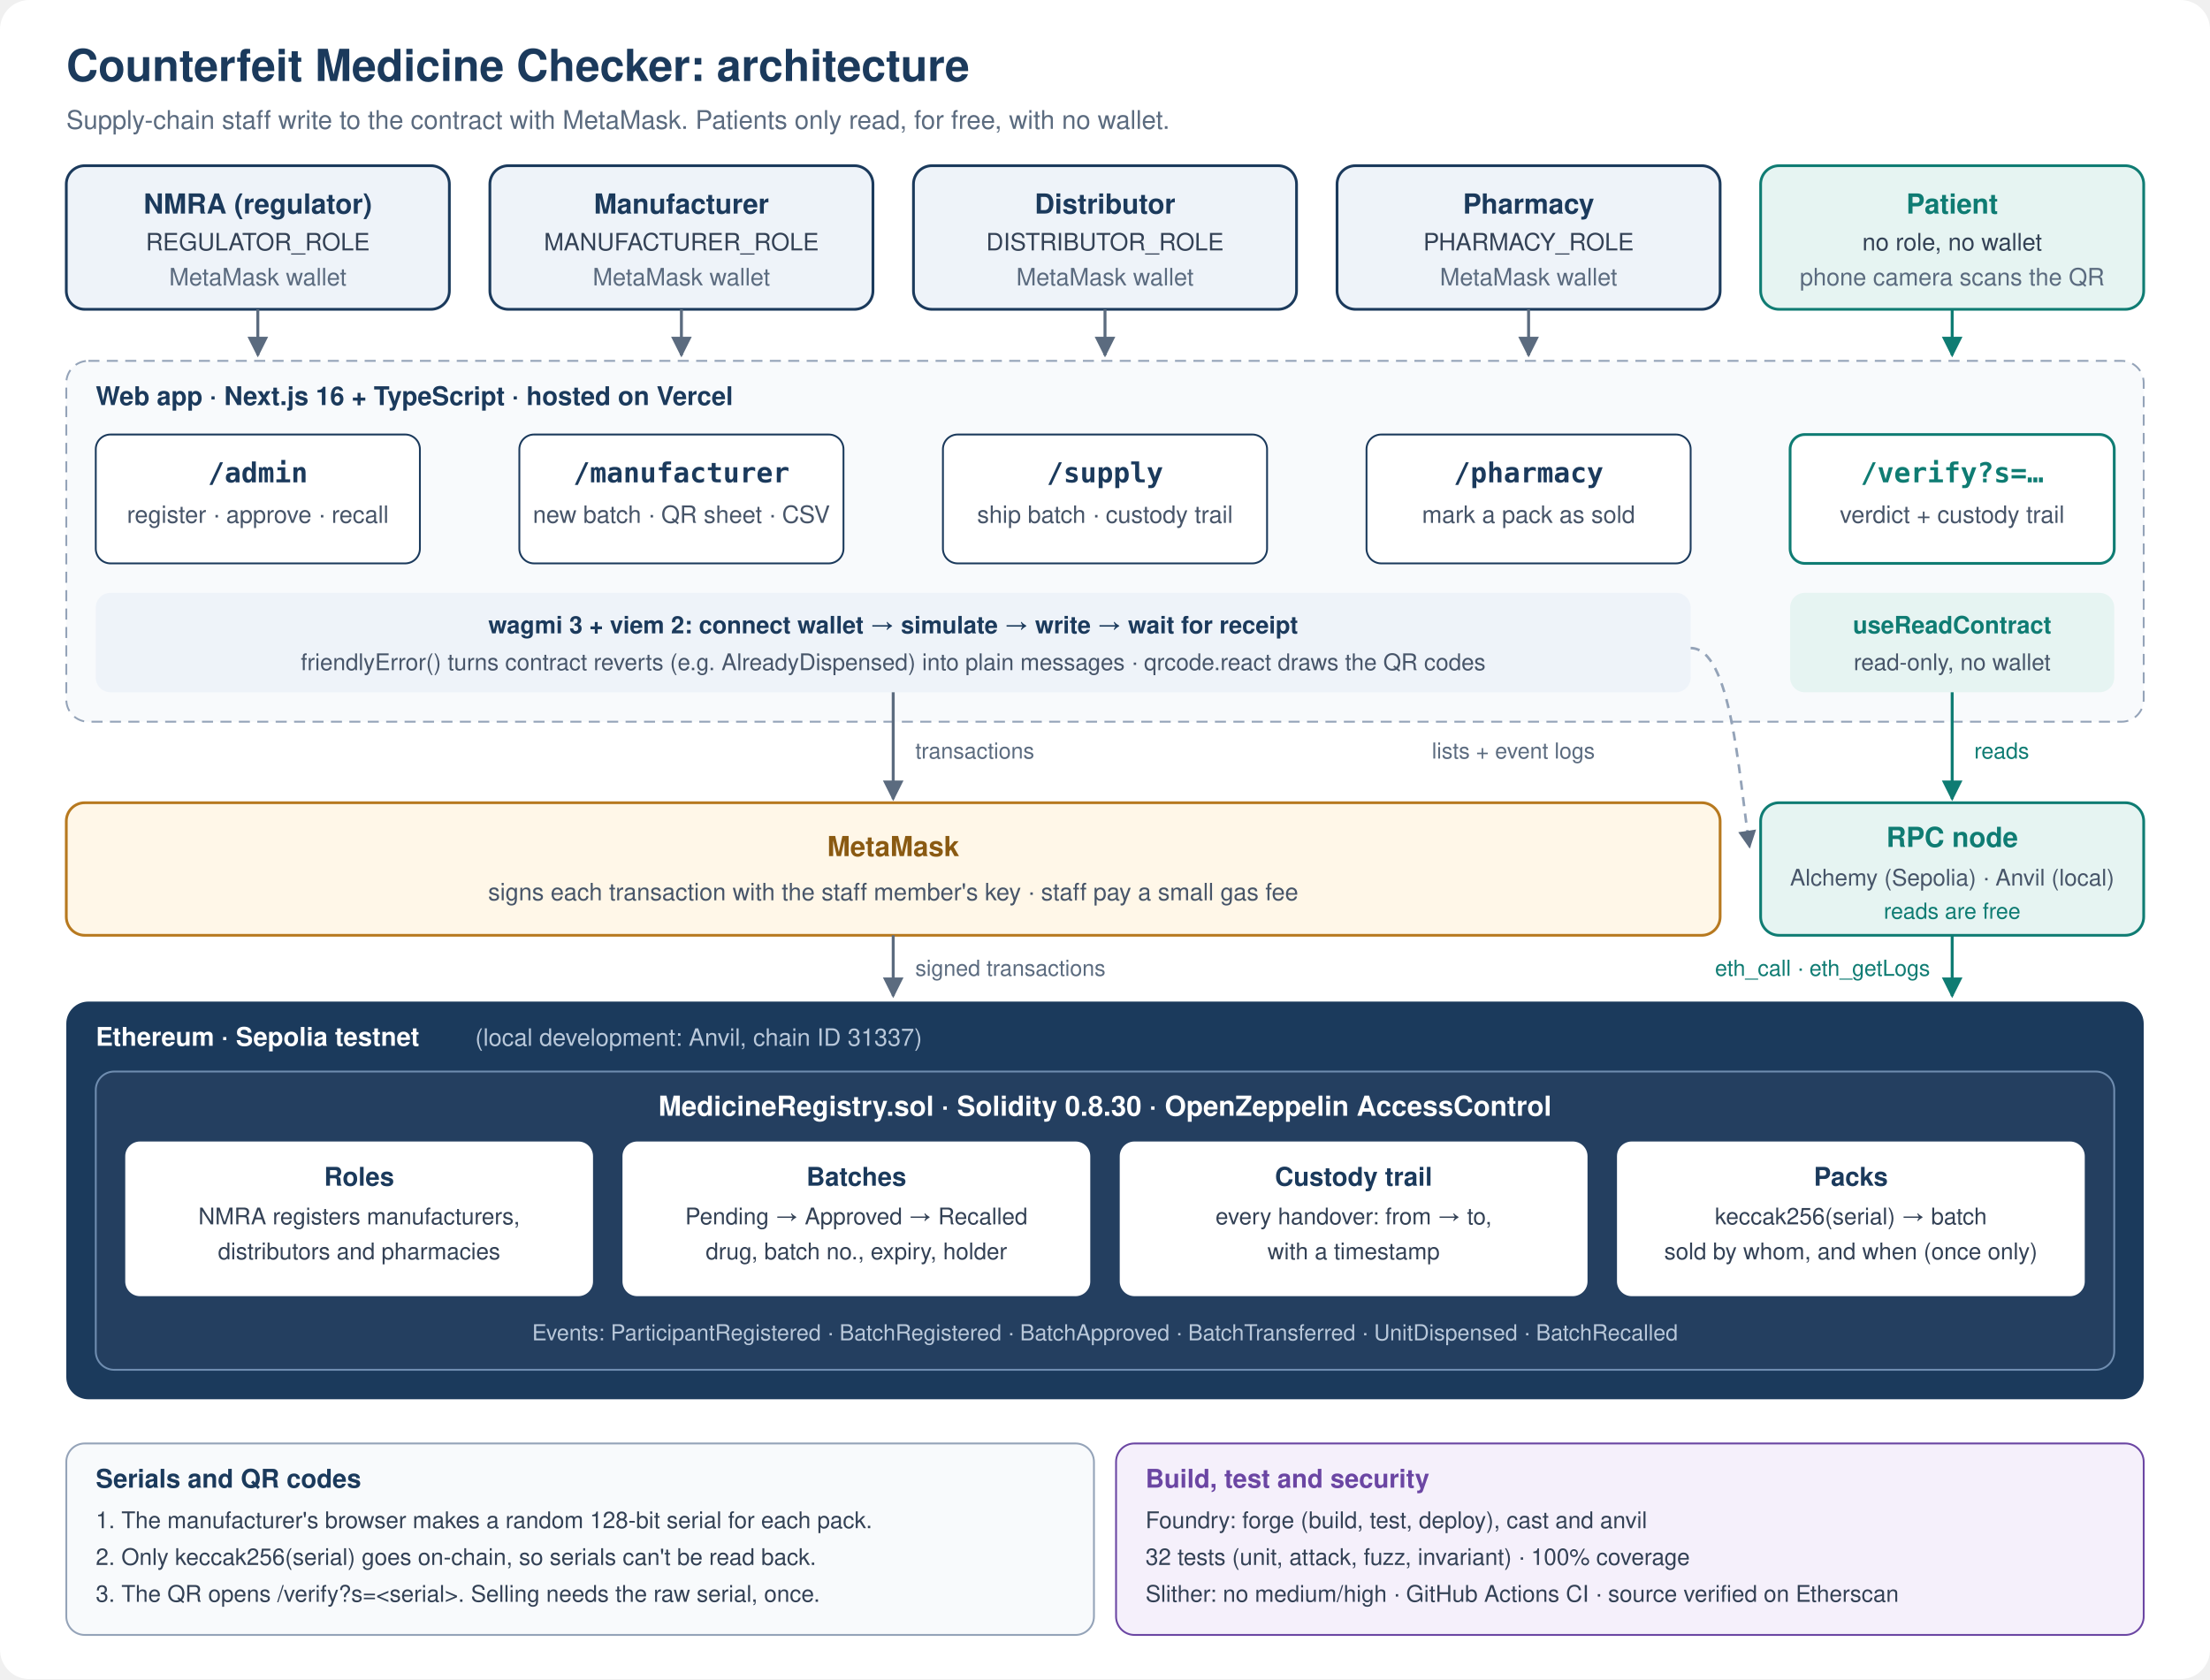
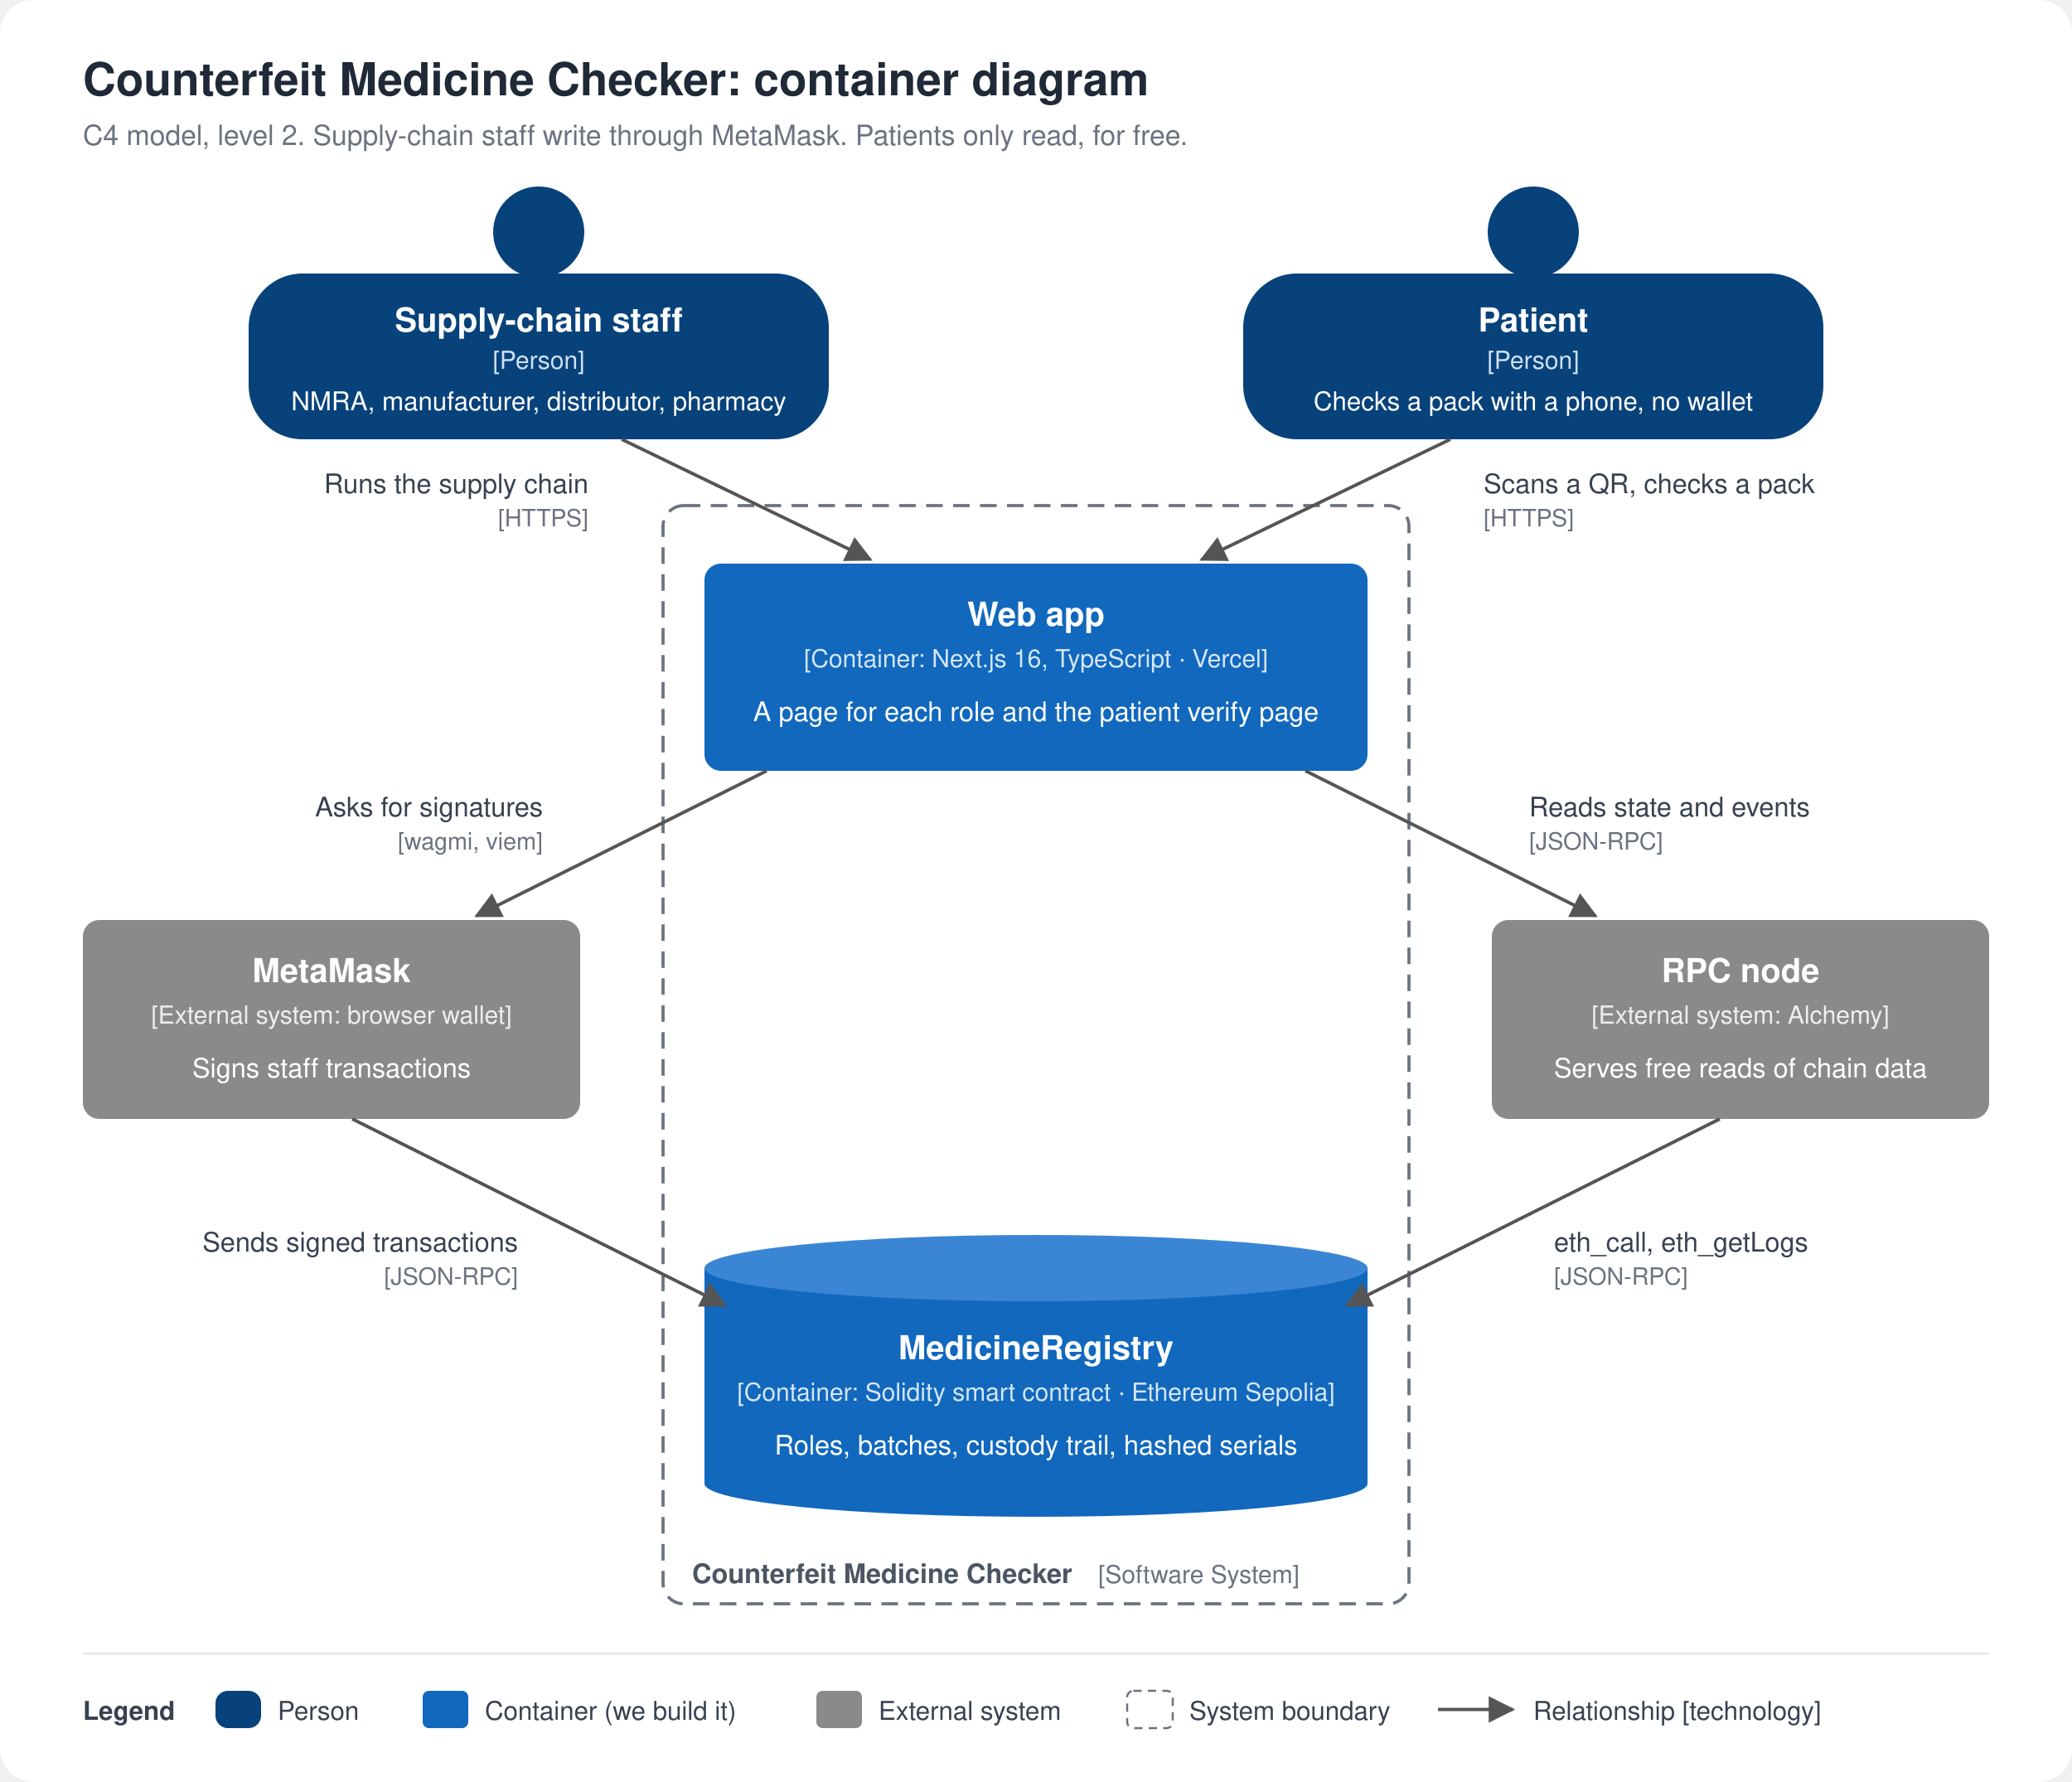
- <svg xmlns="http://www.w3.org/2000/svg" width="1200" height="912" viewBox="0 0 1200 912" font-family="Segoe UI, Helvetica, Arial, sans-serif">
+ <svg xmlns="http://www.w3.org/2000/svg" width="1000" height="860" viewBox="0 0 1000 860" font-family="Segoe UI, Helvetica, Arial, sans-serif">
  <defs>
-     <marker id="arrow" viewBox="0 0 10 10" refX="9" refY="5" markerWidth="7" markerHeight="7" orient="auto-start-reverse">
-       <path d="M0,0 L10,5 L0,10 z" fill="#5b6b7f" />
-     </marker>
-     <marker id="arrow-teal" viewBox="0 0 10 10" refX="9" refY="5" markerWidth="7" markerHeight="7" orient="auto-start-reverse">
-       <path d="M0,0 L10,5 L0,10 z" fill="#0f7c73" />
+     <marker id="arrow" viewBox="0 0 10 10" refX="9" refY="5" markerWidth="8" markerHeight="8" orient="auto-start-reverse">
+       <path d="M0,0 L10,5 L0,10 z" fill="#555" />
    </marker>
  </defs>
-   <rect x="0" y="0" width="1200" height="912" rx="16" fill="#ffffff" />
-   <text x="36" y="44" font-size="24" font-weight="700" fill="#1b3a5c">Counterfeit Medicine Checker: architecture</text>
-   <text x="36" y="70" font-size="14" fill="#5b6b7f">Supply-chain staff write to the contract with MetaMask. Patients only read, for free, with no wallet.</text>
-   <g font-size="13" text-anchor="middle">
-     <rect x="36" y="90" width="208" height="78" rx="10" fill="#eef3f9" stroke="#1b3a5c" stroke-width="1.5" />
-     <text x="140" y="116" font-size="15" font-weight="700" fill="#1b3a5c">NMRA (regulator)</text>
-     <text x="140" y="136" fill="#334155">REGULATOR_ROLE</text>
-     <text x="140" y="155" fill="#5b6b7f">MetaMask wallet</text>
-     <rect x="266" y="90" width="208" height="78" rx="10" fill="#eef3f9" stroke="#1b3a5c" stroke-width="1.5" />
-     <text x="370" y="116" font-size="15" font-weight="700" fill="#1b3a5c">Manufacturer</text>
-     <text x="370" y="136" fill="#334155">MANUFACTURER_ROLE</text>
-     <text x="370" y="155" fill="#5b6b7f">MetaMask wallet</text>
-     <rect x="496" y="90" width="208" height="78" rx="10" fill="#eef3f9" stroke="#1b3a5c" stroke-width="1.5" />
-     <text x="600" y="116" font-size="15" font-weight="700" fill="#1b3a5c">Distributor</text>
-     <text x="600" y="136" fill="#334155">DISTRIBUTOR_ROLE</text>
-     <text x="600" y="155" fill="#5b6b7f">MetaMask wallet</text>
-     <rect x="726" y="90" width="208" height="78" rx="10" fill="#eef3f9" stroke="#1b3a5c" stroke-width="1.5" />
-     <text x="830" y="116" font-size="15" font-weight="700" fill="#1b3a5c">Pharmacy</text>
-     <text x="830" y="136" fill="#334155">PHARMACY_ROLE</text>
-     <text x="830" y="155" fill="#5b6b7f">MetaMask wallet</text>
-     <rect x="956" y="90" width="208" height="78" rx="10" fill="#e6f4f2" stroke="#0f7c73" stroke-width="1.5" />
-     <text x="1060" y="116" font-size="15" font-weight="700" fill="#0f7c73">Patient</text>
-     <text x="1060" y="136" fill="#334155">no role, no wallet</text>
-     <text x="1060" y="155" fill="#5b6b7f">phone camera scans the QR</text>
+   <rect width="1000" height="860" rx="16" fill="#ffffff" />
+   <text x="40" y="46" font-size="22" font-weight="700" fill="#1f2937">Counterfeit Medicine Checker: container diagram</text>
+   <text x="40" y="70" font-size="13.5" fill="#6b7280">C4 model, level 2. Supply-chain staff write through MetaMask. Patients only read, for free.</text>
+   <g text-anchor="middle" fill="#ffffff">
+     <circle cx="260" cy="112" r="22" fill="#08427b" />
+     <rect x="120" y="132" width="280" height="80" rx="26" fill="#08427b" />
+     <text x="260" y="160" font-size="16" font-weight="700">Supply-chain staff</text>
+     <text x="260" y="178" font-size="12" fill="#cfe0f3">[Person]</text>
+     <text x="260" y="198" font-size="12.5">NMRA, manufacturer, distributor, pharmacy</text>
+     <circle cx="740" cy="112" r="22" fill="#08427b" />
+     <rect x="600" y="132" width="280" height="80" rx="26" fill="#08427b" />
+     <text x="740" y="160" font-size="16" font-weight="700">Patient</text>
+     <text x="740" y="178" font-size="12" fill="#cfe0f3">[Person]</text>
+     <text x="740" y="198" font-size="12.5">Checks a pack with a phone, no wallet</text>
  </g>
-   <g stroke="#5b6b7f" stroke-width="1.6" fill="none" marker-end="url(#arrow)">
-     <line x1="140" y1="168" x2="140" y2="193" />
-     <line x1="370" y1="168" x2="370" y2="193" />
-     <line x1="600" y1="168" x2="600" y2="193" />
-     <line x1="830" y1="168" x2="830" y2="193" />
+   <rect x="320" y="244" width="360" height="530" rx="10" fill="none" stroke="#6b7280" stroke-width="1.5" stroke-dasharray="8 5" />
+   <text x="334" y="764" font-size="13" font-weight="600" fill="#4b5563">Counterfeit Medicine Checker</text>
+   <text x="334" y="764" dx="196" font-size="12" fill="#6b7280">[Software System]</text>
+   <g text-anchor="middle" fill="#ffffff">
+     <rect x="340" y="272" width="320" height="100" rx="8" fill="#1168bd" />
+     <text x="500" y="302" font-size="16" font-weight="700">Web app</text>
+     <text x="500" y="322" font-size="12" fill="#d6e6f7">[Container: Next.js 16, TypeScript · Vercel]</text>
+     <text x="500" y="348" font-size="13">A page for each role and the patient verify page</text>
+     <path d="M340,612 L340,716 A160,16 0 0 0 660,716 L660,612" fill="#1168bd" />
+     <ellipse cx="500" cy="612" rx="160" ry="16" fill="#3a86d4" />
+     <text x="500" y="656" font-size="16" font-weight="700">MedicineRegistry</text>
+     <text x="500" y="676" font-size="12" fill="#d6e6f7">[Container: Solidity smart contract · Ethereum Sepolia]</text>
+     <text x="500" y="702" font-size="13">Roles, batches, custody trail, hashed serials</text>
  </g>
-   <line x1="1060" y1="168" x2="1060" y2="193" stroke="#0f7c73" stroke-width="1.6" marker-end="url(#arrow-teal)" />
-   <rect x="36" y="196" width="1128" height="196" rx="12" fill="#f8fafc" stroke="#94a3b8" stroke-dasharray="6 4" />
-   <text x="52" y="220" font-size="14" font-weight="700" fill="#1b3a5c">Web app · Next.js 16 + TypeScript · hosted on Vercel</text>
-   <g font-size="13" text-anchor="middle">
-     <rect x="52" y="236" width="176" height="70" rx="8" fill="#ffffff" stroke="#1b3a5c" />
-     <text x="140" y="262" font-size="15" font-weight="700" font-family="Consolas, Menlo, monospace" fill="#1b3a5c">/admin</text>
-     <text x="140" y="284" fill="#475569">register · approve · recall</text>
-     <rect x="282" y="236" width="176" height="70" rx="8" fill="#ffffff" stroke="#1b3a5c" />
-     <text x="370" y="262" font-size="15" font-weight="700" font-family="Consolas, Menlo, monospace" fill="#1b3a5c">/manufacturer</text>
-     <text x="370" y="284" fill="#475569">new batch · QR sheet · CSV</text>
-     <rect x="512" y="236" width="176" height="70" rx="8" fill="#ffffff" stroke="#1b3a5c" />
-     <text x="600" y="262" font-size="15" font-weight="700" font-family="Consolas, Menlo, monospace" fill="#1b3a5c">/supply</text>
-     <text x="600" y="284" fill="#475569">ship batch · custody trail</text>
-     <rect x="742" y="236" width="176" height="70" rx="8" fill="#ffffff" stroke="#1b3a5c" />
-     <text x="830" y="262" font-size="15" font-weight="700" font-family="Consolas, Menlo, monospace" fill="#1b3a5c">/pharmacy</text>
-     <text x="830" y="284" fill="#475569">mark a pack as sold</text>
-     <rect x="972" y="236" width="176" height="70" rx="8" fill="#ffffff" stroke="#0f7c73" stroke-width="1.5" />
-     <text x="1060" y="262" font-size="15" font-weight="700" font-family="Consolas, Menlo, monospace" fill="#0f7c73">/verify?s=…</text>
-     <text x="1060" y="284" fill="#475569">verdict + custody trail</text>
+   <g text-anchor="middle" fill="#ffffff">
+     <rect x="40" y="444" width="240" height="96" rx="8" fill="#8a8a8a" />
+     <text x="160" y="474" font-size="16" font-weight="700">MetaMask</text>
+     <text x="160" y="494" font-size="12" fill="#eeeeee">[External system: browser wallet]</text>
+     <text x="160" y="520" font-size="13">Signs staff transactions</text>
+     <rect x="720" y="444" width="240" height="96" rx="8" fill="#8a8a8a" />
+     <text x="840" y="474" font-size="16" font-weight="700">RPC node</text>
+     <text x="840" y="494" font-size="12" fill="#eeeeee">[External system: Alchemy]</text>
+     <text x="840" y="520" font-size="13">Serves free reads of chain data</text>
  </g>
-   <rect x="52" y="322" width="866" height="54" rx="8" fill="#eef3f9" />
-   <text x="485" y="344" font-size="13" text-anchor="middle" fill="#1b3a5c" font-weight="600">wagmi 3 + viem 2: connect wallet → simulate → write → wait for receipt</text>
-   <text x="485" y="364" font-size="12.5" text-anchor="middle" fill="#475569">friendlyError() turns contract reverts (e.g. AlreadyDispensed) into plain messages · qrcode.react draws the QR codes</text>
-   <rect x="972" y="322" width="176" height="54" rx="8" fill="#e6f4f2" />
-   <text x="1060" y="344" font-size="13" text-anchor="middle" fill="#0f7c73" font-weight="600">useReadContract</text>
-   <text x="1060" y="364" font-size="12.5" text-anchor="middle" fill="#475569">read-only, no wallet</text>
-   <g stroke="#5b6b7f" stroke-width="1.6" fill="none" marker-end="url(#arrow)">
-     <line x1="485" y1="376" x2="485" y2="434" />
+   <g stroke="#555" stroke-width="1.6" fill="none" marker-end="url(#arrow)">
+     <line x1="300" y1="212" x2="420" y2="270" />
+     <line x1="700" y1="212" x2="580" y2="270" />
+     <line x1="370" y1="372" x2="230" y2="442" />
+     <line x1="630" y1="372" x2="770" y2="442" />
+     <line x1="170" y1="540" x2="350" y2="630" />
+     <line x1="830" y1="540" x2="650" y2="630" />
  </g>
-   <text x="497" y="412" font-size="12" fill="#5b6b7f">transactions</text>
-   <line x1="1060" y1="376" x2="1060" y2="434" stroke="#0f7c73" stroke-width="1.6" marker-end="url(#arrow-teal)" />
-   <text x="1072" y="412" font-size="12" fill="#0f7c73">reads</text>
-   <path d="M918,352 C940,352 944,420 950,460" stroke="#94a3b8" stroke-width="1.4" fill="none" stroke-dasharray="5 4" marker-end="url(#arrow)" />
-   <text x="866" y="412" font-size="12" fill="#5b6b7f" text-anchor="end">lists + event logs</text>
-   <rect x="36" y="436" width="898" height="72" rx="10" fill="#fff7e8" stroke="#b7791f" stroke-width="1.5" />
-   <text x="485" y="465" font-size="15" font-weight="700" text-anchor="middle" fill="#8a5a12">MetaMask</text>
-   <text x="485" y="489" font-size="13" text-anchor="middle" fill="#475569">signs each transaction with the staff member's key · staff pay a small gas fee</text>
-   <rect x="956" y="436" width="208" height="72" rx="10" fill="#e6f4f2" stroke="#0f7c73" stroke-width="1.5" />
-   <text x="1060" y="460" font-size="15" font-weight="700" text-anchor="middle" fill="#0f7c73">RPC node</text>
-   <text x="1060" y="481" font-size="12.5" text-anchor="middle" fill="#475569">Alchemy (Sepolia) · Anvil (local)</text>
-   <text x="1060" y="499" font-size="12" text-anchor="middle" fill="#0f7c73">reads are free</text>
-   <line x1="485" y1="508" x2="485" y2="541" stroke="#5b6b7f" stroke-width="1.6" marker-end="url(#arrow)" />
-   <text x="497" y="530" font-size="12" fill="#5b6b7f">signed transactions</text>
-   <line x1="1060" y1="508" x2="1060" y2="541" stroke="#0f7c73" stroke-width="1.6" marker-end="url(#arrow-teal)" />
-   <text x="1048" y="530" font-size="12" fill="#0f7c73" text-anchor="end">eth_call · eth_getLogs</text>
-   <rect x="36" y="544" width="1128" height="216" rx="12" fill="#1b3a5c" />
-   <text x="52" y="568" font-size="14" font-weight="700" fill="#ffffff">Ethereum · Sepolia testnet</text>
-   <text x="258" y="568" font-size="13" fill="#b9c8da">(local development: Anvil, chain ID 31337)</text>
-   <rect x="52" y="582" width="1096" height="162" rx="10" fill="#243f60" stroke="#6f8db0" />
-   <text x="600" y="606" font-size="15" font-weight="700" text-anchor="middle" fill="#ffffff">MedicineRegistry.sol · Solidity 0.8.30 · OpenZeppelin AccessControl</text>
-   <g font-size="12.5" text-anchor="middle">
-     <rect x="68" y="620" width="254" height="84" rx="8" fill="#ffffff" />
-     <text x="195" y="644" font-size="14" font-weight="700" fill="#1b3a5c">Roles</text>
-     <text x="195" y="665" fill="#334155">NMRA registers manufacturers,</text>
-     <text x="195" y="684" fill="#334155">distributors and pharmacies</text>
-     <rect x="338" y="620" width="254" height="84" rx="8" fill="#ffffff" />
-     <text x="465" y="644" font-size="14" font-weight="700" fill="#1b3a5c">Batches</text>
-     <text x="465" y="665" fill="#334155">Pending → Approved → Recalled</text>
-     <text x="465" y="684" fill="#334155">drug, batch no., expiry, holder</text>
-     <rect x="608" y="620" width="254" height="84" rx="8" fill="#ffffff" />
-     <text x="735" y="644" font-size="14" font-weight="700" fill="#1b3a5c">Custody trail</text>
-     <text x="735" y="665" fill="#334155">every handover: from → to,</text>
-     <text x="735" y="684" fill="#334155">with a timestamp</text>
-     <rect x="878" y="620" width="254" height="84" rx="8" fill="#ffffff" />
-     <text x="1005" y="644" font-size="14" font-weight="700" fill="#1b3a5c">Packs</text>
-     <text x="1005" y="665" fill="#334155">keccak256(serial) → batch</text>
-     <text x="1005" y="684" fill="#334155">sold by whom, and when (once only)</text>
+   <g font-size="13" fill="#374151">
+     <text x="284" y="238" text-anchor="end">Runs the supply chain</text>
+     <text x="284" y="254" text-anchor="end" font-size="11.5" fill="#6b7280">[HTTPS]</text>
+     <text x="716" y="238">Scans a QR, checks a pack</text>
+     <text x="716" y="254" font-size="11.5" fill="#6b7280">[HTTPS]</text>
+     <text x="262" y="394" text-anchor="end">Asks for signatures</text>
+     <text x="262" y="410" text-anchor="end" font-size="11.5" fill="#6b7280">[wagmi, viem]</text>
+     <text x="738" y="394">Reads state and events</text>
+     <text x="738" y="410" font-size="11.5" fill="#6b7280">[JSON-RPC]</text>
+     <text x="250" y="604" text-anchor="end">Sends signed transactions</text>
+     <text x="250" y="620" text-anchor="end" font-size="11.5" fill="#6b7280">[JSON-RPC]</text>
+     <text x="750" y="604">eth_call, eth_getLogs</text>
+     <text x="750" y="620" font-size="11.5" fill="#6b7280">[JSON-RPC]</text>
  </g>
-   <text x="600" y="728" font-size="12" text-anchor="middle" fill="#b9c8da">Events: ParticipantRegistered · BatchRegistered · BatchApproved · BatchTransferred · UnitDispensed · BatchRecalled</text>
-   <rect x="36" y="784" width="558" height="104" rx="10" fill="#f8fafc" stroke="#94a3b8" />
-   <text x="52" y="808" font-size="14" font-weight="700" fill="#1b3a5c">Serials and QR codes</text>
-   <g font-size="12.5" fill="#334155">
-     <text x="52" y="830">1. The manufacturer's browser makes a random 128-bit serial for each pack.</text>
-     <text x="52" y="850">2. Only keccak256(serial) goes on-chain, so serials can't be read back.</text>
-     <text x="52" y="870">3. The QR opens /verify?s=&lt;serial&gt;. Selling needs the raw serial, once.</text>
-   </g>
-   <rect x="606" y="784" width="558" height="104" rx="10" fill="#f5f0fb" stroke="#6b46a3" />
-   <text x="622" y="808" font-size="14" font-weight="700" fill="#6b46a3">Build, test and security</text>
-   <g font-size="12.5" fill="#334155">
-     <text x="622" y="830">Foundry: forge (build, test, deploy), cast and anvil</text>
-     <text x="622" y="850">32 tests (unit, attack, fuzz, invariant) · 100% coverage</text>
-     <text x="622" y="870">Slither: no medium/high · GitHub Actions CI · source verified on Etherscan</text>
+   <line x1="40" y1="798" x2="960" y2="798" stroke="#e5e7eb" />
+   <g font-size="12.5" fill="#374151">
+     <text x="40" y="830" font-weight="700">Legend</text>
+     <rect x="104" y="816" width="22" height="18" rx="6" fill="#08427b" />
+     <text x="134" y="830">Person</text>
+     <rect x="204" y="816" width="22" height="18" rx="3" fill="#1168bd" />
+     <text x="234" y="830">Container (we build it)</text>
+     <rect x="394" y="816" width="22" height="18" rx="3" fill="#8a8a8a" />
+     <text x="424" y="830">External system</text>
+     <rect x="544" y="816" width="22" height="18" rx="3" fill="none" stroke="#6b7280" stroke-dasharray="4 3" />
+     <text x="574" y="830">System boundary</text>
+     <line x1="694" y1="825" x2="730" y2="825" stroke="#555" stroke-width="1.6" marker-end="url(#arrow)" />
+     <text x="740" y="830">Relationship [technology]</text>
  </g>
</svg>
